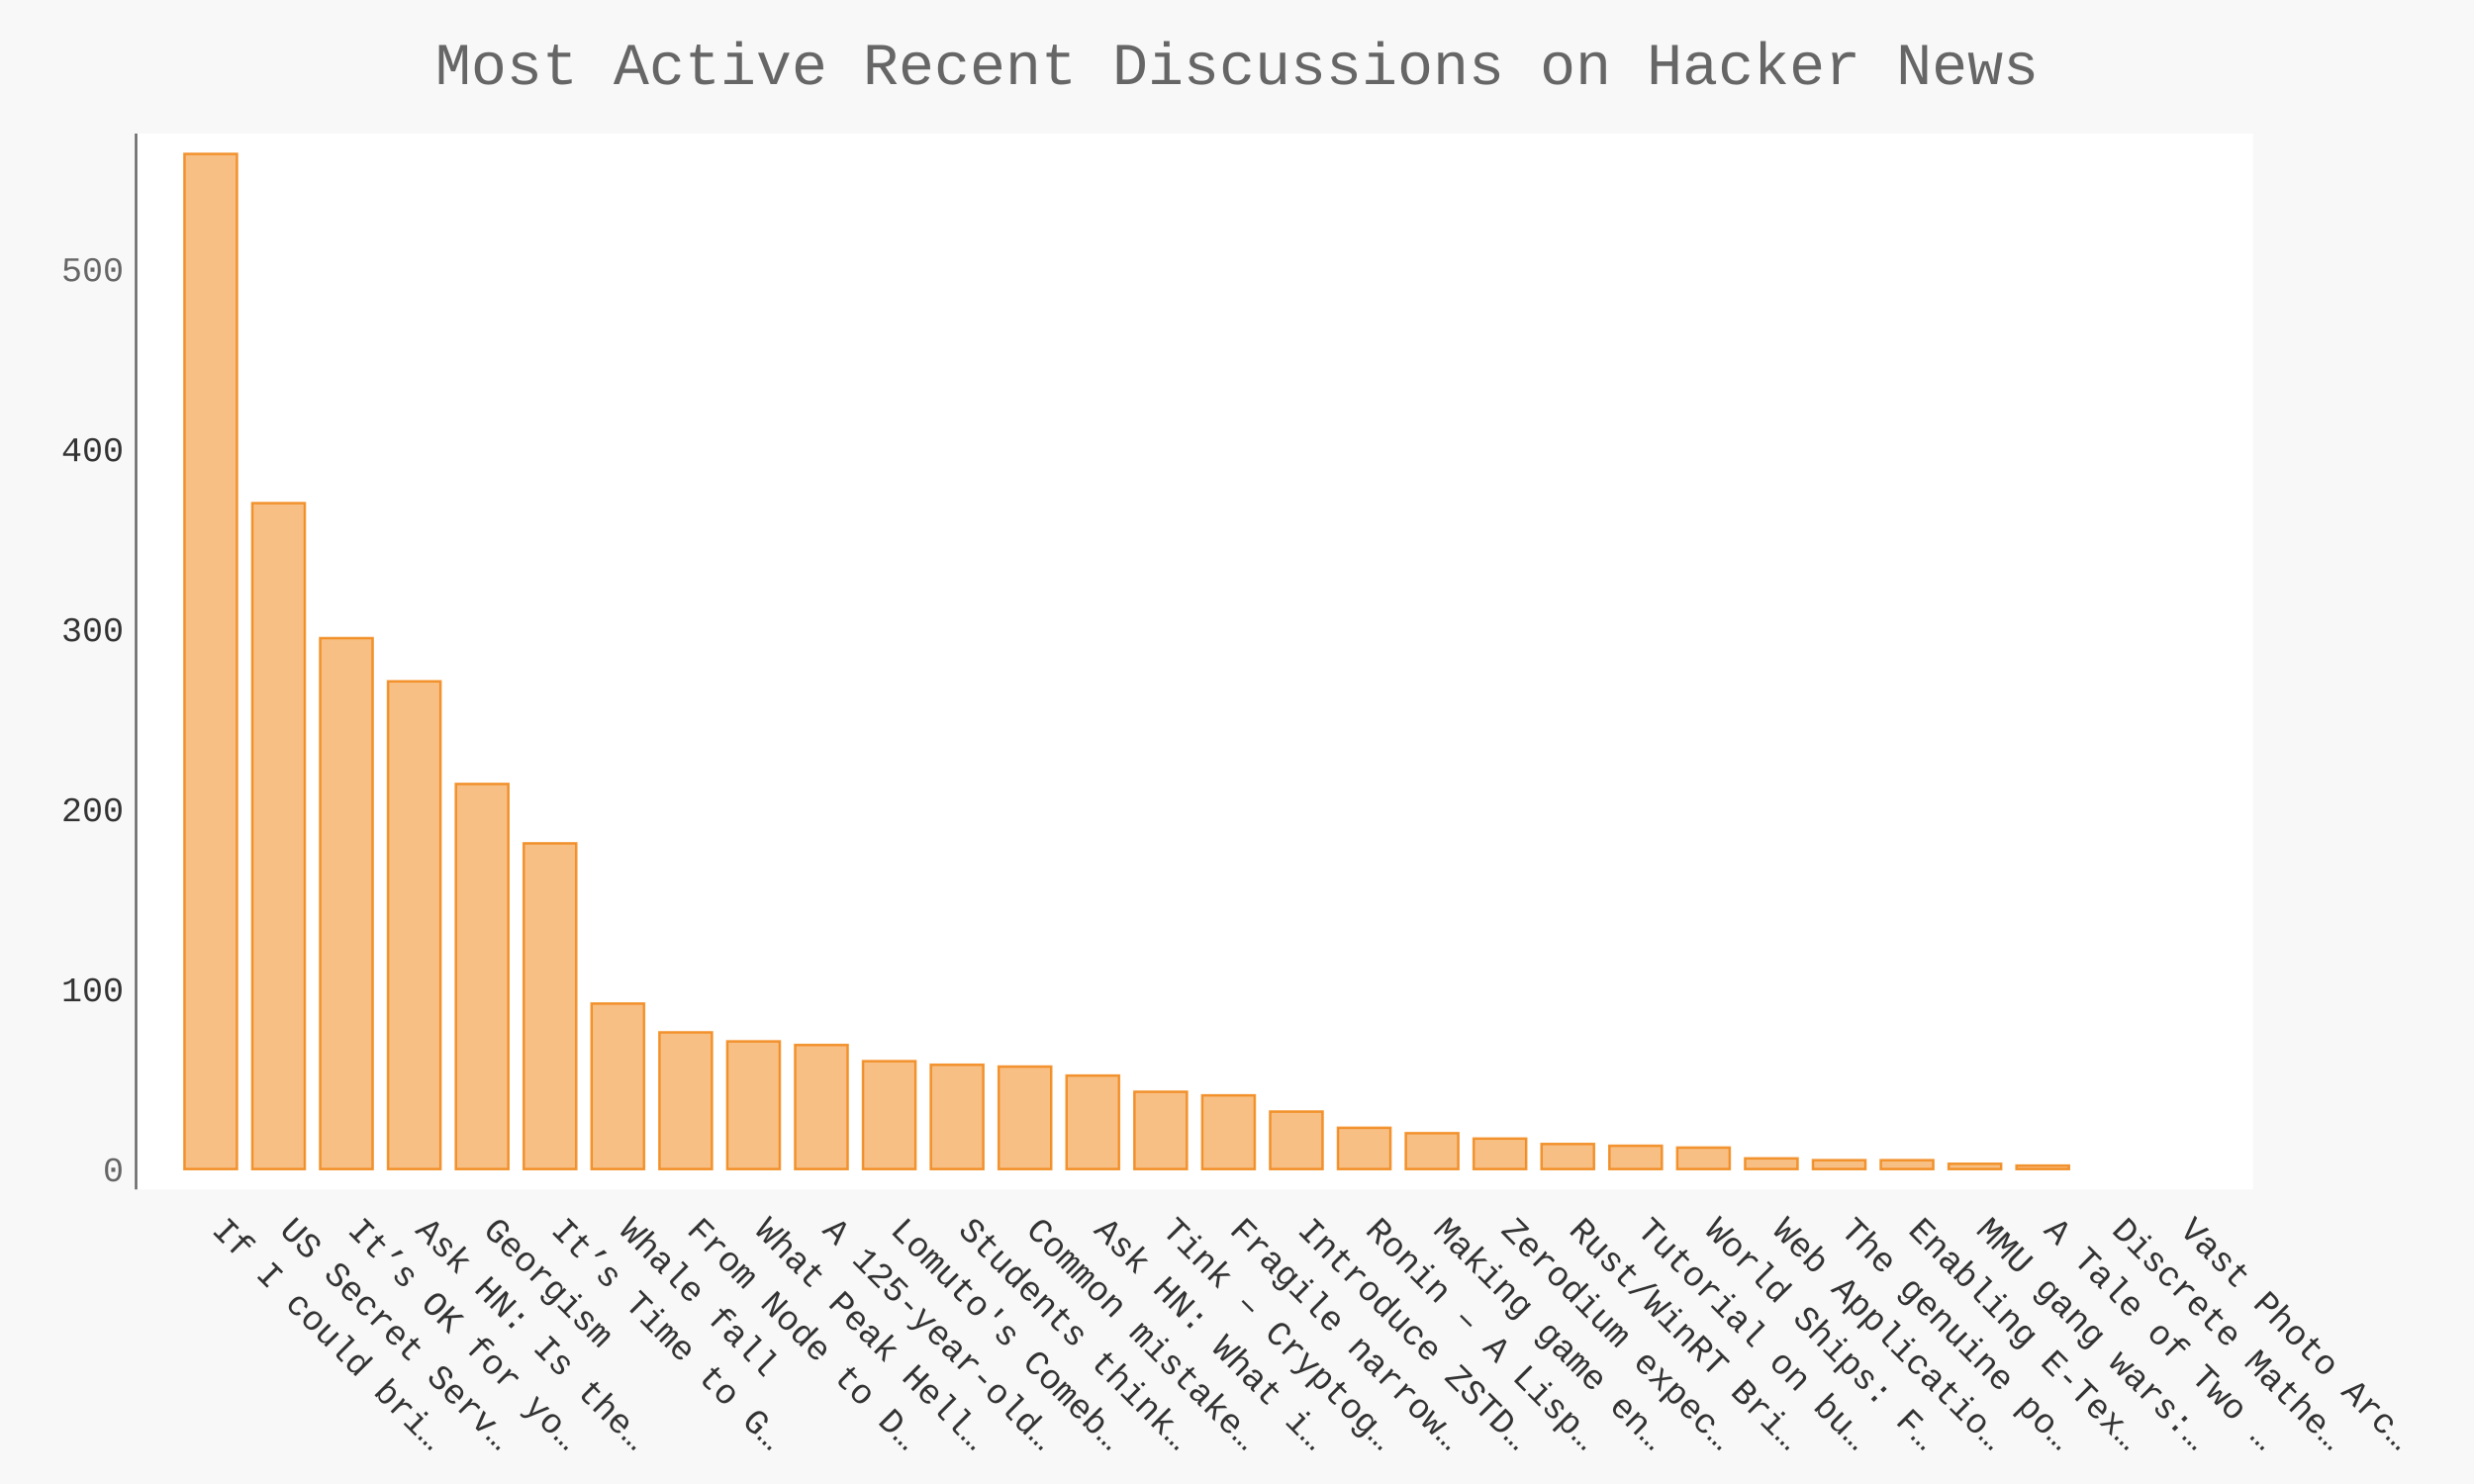
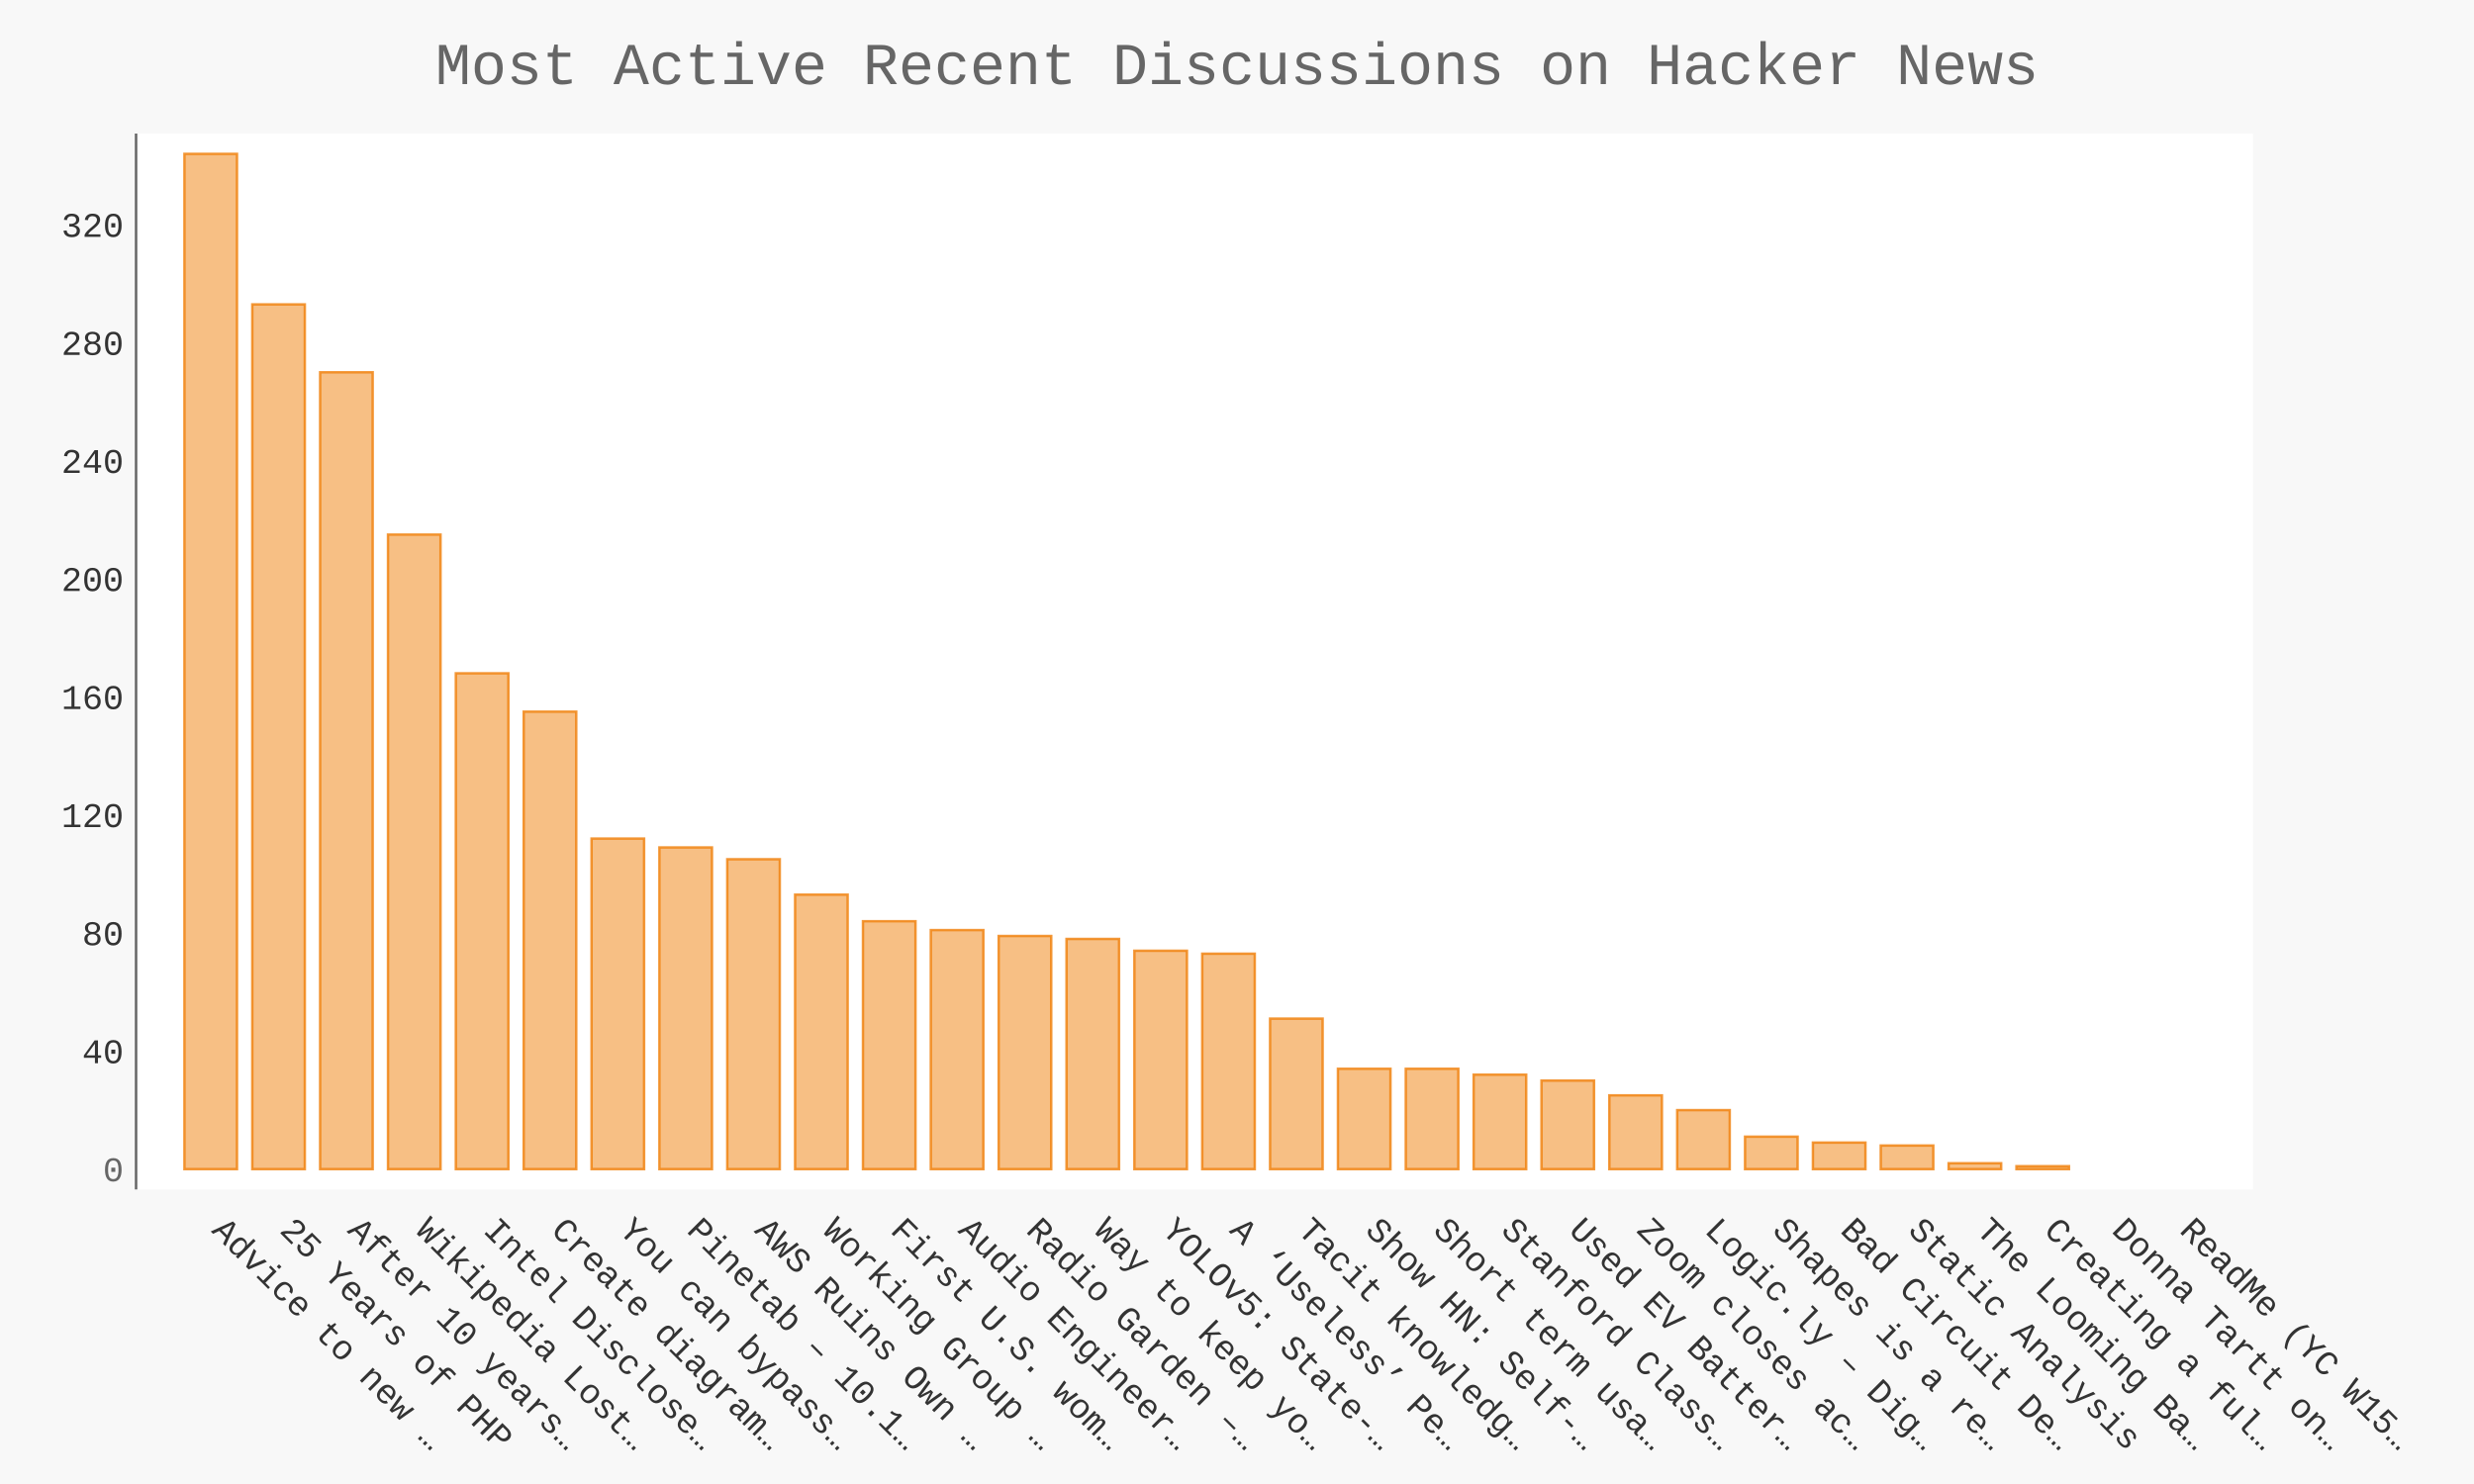
- <svg xmlns="http://www.w3.org/2000/svg" xmlns:xlink="http://www.w3.org/1999/xlink" class="pygal-chart" id="chart-e98c805a-ae71-4d92-87c2-5653ebff3876" viewBox="0 0 1000 600">
+ <svg xmlns="http://www.w3.org/2000/svg" xmlns:xlink="http://www.w3.org/1999/xlink" class="pygal-chart" id="chart-3efa1b82-346b-4d60-bc08-62d46ed321ee" viewBox="0 0 1000 600">
  <defs>
-     <style type="text/css">#chart-e98c805a-ae71-4d92-87c2-5653ebff3876{-webkit-user-select:none;-webkit-font-smoothing:antialiased;font-family:Consolas,"Liberation Mono",Menlo,Courier,monospace}#chart-e98c805a-ae71-4d92-87c2-5653ebff3876 .title{font-family:Consolas,"Liberation Mono",Menlo,Courier,monospace;font-size:24px}#chart-e98c805a-ae71-4d92-87c2-5653ebff3876 .legends .legend text{font-family:Consolas,"Liberation Mono",Menlo,Courier,monospace;font-size:14px}#chart-e98c805a-ae71-4d92-87c2-5653ebff3876 .axis text{font-family:Consolas,"Liberation Mono",Menlo,Courier,monospace;font-size:14px}#chart-e98c805a-ae71-4d92-87c2-5653ebff3876 .axis text.major{font-family:Consolas,"Liberation Mono",Menlo,Courier,monospace;font-size:14px}#chart-e98c805a-ae71-4d92-87c2-5653ebff3876 .text-overlay text.value{font-family:Consolas,"Liberation Mono",Menlo,Courier,monospace;font-size:16px}#chart-e98c805a-ae71-4d92-87c2-5653ebff3876 .text-overlay text.label{font-family:Consolas,"Liberation Mono",Menlo,Courier,monospace;font-size:10px}#chart-e98c805a-ae71-4d92-87c2-5653ebff3876 .tooltip{font-family:Consolas,"Liberation Mono",Menlo,Courier,monospace;font-size:14px}#chart-e98c805a-ae71-4d92-87c2-5653ebff3876 text.no_data{font-family:Consolas,"Liberation Mono",Menlo,Courier,monospace;font-size:64px}
- #chart-e98c805a-ae71-4d92-87c2-5653ebff3876{background-color:#f8f8f8}#chart-e98c805a-ae71-4d92-87c2-5653ebff3876 path,#chart-e98c805a-ae71-4d92-87c2-5653ebff3876 line,#chart-e98c805a-ae71-4d92-87c2-5653ebff3876 rect,#chart-e98c805a-ae71-4d92-87c2-5653ebff3876 circle{-webkit-transition:250ms ease-in;-moz-transition:250ms ease-in;transition:250ms ease-in}#chart-e98c805a-ae71-4d92-87c2-5653ebff3876 .graph &gt; .background{fill:#f8f8f8}#chart-e98c805a-ae71-4d92-87c2-5653ebff3876 .plot &gt; .background{fill:#ffffff}#chart-e98c805a-ae71-4d92-87c2-5653ebff3876 .graph{fill:#333}#chart-e98c805a-ae71-4d92-87c2-5653ebff3876 text.no_data{fill:#666}#chart-e98c805a-ae71-4d92-87c2-5653ebff3876 .title{fill:#666}#chart-e98c805a-ae71-4d92-87c2-5653ebff3876 .legends .legend text{fill:#333}#chart-e98c805a-ae71-4d92-87c2-5653ebff3876 .legends .legend:hover text{fill:#666}#chart-e98c805a-ae71-4d92-87c2-5653ebff3876 .axis .line{stroke:#666}#chart-e98c805a-ae71-4d92-87c2-5653ebff3876 .axis .guide.line{stroke:rgba(0,0,0,0.5)}#chart-e98c805a-ae71-4d92-87c2-5653ebff3876 .axis .major.line{stroke:#333}#chart-e98c805a-ae71-4d92-87c2-5653ebff3876 .axis text.major{fill:#666}#chart-e98c805a-ae71-4d92-87c2-5653ebff3876 .axis.y .guides:hover .guide.line,#chart-e98c805a-ae71-4d92-87c2-5653ebff3876 .line-graph .axis.x .guides:hover .guide.line,#chart-e98c805a-ae71-4d92-87c2-5653ebff3876 .stackedline-graph .axis.x .guides:hover .guide.line,#chart-e98c805a-ae71-4d92-87c2-5653ebff3876 .xy-graph .axis.x .guides:hover .guide.line{stroke:#666}#chart-e98c805a-ae71-4d92-87c2-5653ebff3876 .axis .guides:hover text{fill:#666}#chart-e98c805a-ae71-4d92-87c2-5653ebff3876 .reactive{fill-opacity:.5;stroke-opacity:.8}#chart-e98c805a-ae71-4d92-87c2-5653ebff3876 .ci{stroke:#333}#chart-e98c805a-ae71-4d92-87c2-5653ebff3876 .reactive.active,#chart-e98c805a-ae71-4d92-87c2-5653ebff3876 .active .reactive{fill-opacity:.9;stroke-opacity:.9;stroke-width:4}#chart-e98c805a-ae71-4d92-87c2-5653ebff3876 .ci .reactive.active{stroke-width:1.5}#chart-e98c805a-ae71-4d92-87c2-5653ebff3876 .series text{fill:#666}#chart-e98c805a-ae71-4d92-87c2-5653ebff3876 .tooltip rect{fill:#ffffff;stroke:#666;-webkit-transition:opacity 250ms ease-in;-moz-transition:opacity 250ms ease-in;transition:opacity 250ms ease-in}#chart-e98c805a-ae71-4d92-87c2-5653ebff3876 .tooltip .label{fill:#333}#chart-e98c805a-ae71-4d92-87c2-5653ebff3876 .tooltip .label{fill:#333}#chart-e98c805a-ae71-4d92-87c2-5653ebff3876 .tooltip .legend{font-size:.8em;fill:rgba(0,0,0,0.5)}#chart-e98c805a-ae71-4d92-87c2-5653ebff3876 .tooltip .x_label{font-size:.6em;fill:#666}#chart-e98c805a-ae71-4d92-87c2-5653ebff3876 .tooltip .xlink{font-size:.5em;text-decoration:underline}#chart-e98c805a-ae71-4d92-87c2-5653ebff3876 .tooltip .value{font-size:1.5em}#chart-e98c805a-ae71-4d92-87c2-5653ebff3876 .bound{font-size:.5em}#chart-e98c805a-ae71-4d92-87c2-5653ebff3876 .max-value{font-size:.75em;fill:rgba(0,0,0,0.5)}#chart-e98c805a-ae71-4d92-87c2-5653ebff3876 .map-element{fill:#ffffff;stroke:rgba(0,0,0,0.5) !important}#chart-e98c805a-ae71-4d92-87c2-5653ebff3876 .map-element .reactive{fill-opacity:inherit;stroke-opacity:inherit}#chart-e98c805a-ae71-4d92-87c2-5653ebff3876 .color-0,#chart-e98c805a-ae71-4d92-87c2-5653ebff3876 .color-0 a:visited{stroke:#f0800a;fill:#f0800a}#chart-e98c805a-ae71-4d92-87c2-5653ebff3876 .text-overlay .color-0 text{fill:black}
- #chart-e98c805a-ae71-4d92-87c2-5653ebff3876 text.no_data{text-anchor:middle}#chart-e98c805a-ae71-4d92-87c2-5653ebff3876 .guide.line{fill:none}#chart-e98c805a-ae71-4d92-87c2-5653ebff3876 .centered{text-anchor:middle}#chart-e98c805a-ae71-4d92-87c2-5653ebff3876 .title{text-anchor:middle}#chart-e98c805a-ae71-4d92-87c2-5653ebff3876 .legends .legend text{fill-opacity:1}#chart-e98c805a-ae71-4d92-87c2-5653ebff3876 .axis.x text{text-anchor:middle}#chart-e98c805a-ae71-4d92-87c2-5653ebff3876 .axis.x:not(.web) text[transform]{text-anchor:start}#chart-e98c805a-ae71-4d92-87c2-5653ebff3876 .axis.x:not(.web) text[transform].backwards{text-anchor:end}#chart-e98c805a-ae71-4d92-87c2-5653ebff3876 .axis.y text{text-anchor:end}#chart-e98c805a-ae71-4d92-87c2-5653ebff3876 .axis.y text[transform].backwards{text-anchor:start}#chart-e98c805a-ae71-4d92-87c2-5653ebff3876 .axis.y2 text{text-anchor:start}#chart-e98c805a-ae71-4d92-87c2-5653ebff3876 .axis.y2 text[transform].backwards{text-anchor:end}#chart-e98c805a-ae71-4d92-87c2-5653ebff3876 .axis .guide.line{stroke-dasharray:4,4}#chart-e98c805a-ae71-4d92-87c2-5653ebff3876 .axis .major.guide.line{stroke-dasharray:6,6}#chart-e98c805a-ae71-4d92-87c2-5653ebff3876 .horizontal .axis.y .guide.line,#chart-e98c805a-ae71-4d92-87c2-5653ebff3876 .horizontal .axis.y2 .guide.line,#chart-e98c805a-ae71-4d92-87c2-5653ebff3876 .vertical .axis.x .guide.line{opacity:0}#chart-e98c805a-ae71-4d92-87c2-5653ebff3876 .horizontal .axis.always_show .guide.line,#chart-e98c805a-ae71-4d92-87c2-5653ebff3876 .vertical .axis.always_show .guide.line{opacity:1 !important}#chart-e98c805a-ae71-4d92-87c2-5653ebff3876 .axis.y .guides:hover .guide.line,#chart-e98c805a-ae71-4d92-87c2-5653ebff3876 .axis.y2 .guides:hover .guide.line,#chart-e98c805a-ae71-4d92-87c2-5653ebff3876 .axis.x .guides:hover .guide.line{opacity:1}#chart-e98c805a-ae71-4d92-87c2-5653ebff3876 .axis .guides:hover text{opacity:1}#chart-e98c805a-ae71-4d92-87c2-5653ebff3876 .nofill{fill:none}#chart-e98c805a-ae71-4d92-87c2-5653ebff3876 .subtle-fill{fill-opacity:.2}#chart-e98c805a-ae71-4d92-87c2-5653ebff3876 .dot{stroke-width:1px;fill-opacity:1}#chart-e98c805a-ae71-4d92-87c2-5653ebff3876 .dot.active{stroke-width:5px}#chart-e98c805a-ae71-4d92-87c2-5653ebff3876 .dot.negative{fill:transparent}#chart-e98c805a-ae71-4d92-87c2-5653ebff3876 text,#chart-e98c805a-ae71-4d92-87c2-5653ebff3876 tspan{stroke:none !important}#chart-e98c805a-ae71-4d92-87c2-5653ebff3876 .series text.active{opacity:1}#chart-e98c805a-ae71-4d92-87c2-5653ebff3876 .tooltip rect{fill-opacity:.95;stroke-width:.5}#chart-e98c805a-ae71-4d92-87c2-5653ebff3876 .tooltip text{fill-opacity:1}#chart-e98c805a-ae71-4d92-87c2-5653ebff3876 .showable{visibility:hidden}#chart-e98c805a-ae71-4d92-87c2-5653ebff3876 .showable.shown{visibility:visible}#chart-e98c805a-ae71-4d92-87c2-5653ebff3876 .gauge-background{fill:rgba(229,229,229,1);stroke:none}#chart-e98c805a-ae71-4d92-87c2-5653ebff3876 .bg-lines{stroke:#f8f8f8;stroke-width:2px}</style>
+     <style type="text/css">#chart-3efa1b82-346b-4d60-bc08-62d46ed321ee{-webkit-user-select:none;-webkit-font-smoothing:antialiased;font-family:Consolas,"Liberation Mono",Menlo,Courier,monospace}#chart-3efa1b82-346b-4d60-bc08-62d46ed321ee .title{font-family:Consolas,"Liberation Mono",Menlo,Courier,monospace;font-size:24px}#chart-3efa1b82-346b-4d60-bc08-62d46ed321ee .legends .legend text{font-family:Consolas,"Liberation Mono",Menlo,Courier,monospace;font-size:14px}#chart-3efa1b82-346b-4d60-bc08-62d46ed321ee .axis text{font-family:Consolas,"Liberation Mono",Menlo,Courier,monospace;font-size:14px}#chart-3efa1b82-346b-4d60-bc08-62d46ed321ee .axis text.major{font-family:Consolas,"Liberation Mono",Menlo,Courier,monospace;font-size:14px}#chart-3efa1b82-346b-4d60-bc08-62d46ed321ee .text-overlay text.value{font-family:Consolas,"Liberation Mono",Menlo,Courier,monospace;font-size:16px}#chart-3efa1b82-346b-4d60-bc08-62d46ed321ee .text-overlay text.label{font-family:Consolas,"Liberation Mono",Menlo,Courier,monospace;font-size:10px}#chart-3efa1b82-346b-4d60-bc08-62d46ed321ee .tooltip{font-family:Consolas,"Liberation Mono",Menlo,Courier,monospace;font-size:14px}#chart-3efa1b82-346b-4d60-bc08-62d46ed321ee text.no_data{font-family:Consolas,"Liberation Mono",Menlo,Courier,monospace;font-size:64px}
+ #chart-3efa1b82-346b-4d60-bc08-62d46ed321ee{background-color:#f8f8f8}#chart-3efa1b82-346b-4d60-bc08-62d46ed321ee path,#chart-3efa1b82-346b-4d60-bc08-62d46ed321ee line,#chart-3efa1b82-346b-4d60-bc08-62d46ed321ee rect,#chart-3efa1b82-346b-4d60-bc08-62d46ed321ee circle{-webkit-transition:250ms ease-in;-moz-transition:250ms ease-in;transition:250ms ease-in}#chart-3efa1b82-346b-4d60-bc08-62d46ed321ee .graph &gt; .background{fill:#f8f8f8}#chart-3efa1b82-346b-4d60-bc08-62d46ed321ee .plot &gt; .background{fill:#ffffff}#chart-3efa1b82-346b-4d60-bc08-62d46ed321ee .graph{fill:#333}#chart-3efa1b82-346b-4d60-bc08-62d46ed321ee text.no_data{fill:#666}#chart-3efa1b82-346b-4d60-bc08-62d46ed321ee .title{fill:#666}#chart-3efa1b82-346b-4d60-bc08-62d46ed321ee .legends .legend text{fill:#333}#chart-3efa1b82-346b-4d60-bc08-62d46ed321ee .legends .legend:hover text{fill:#666}#chart-3efa1b82-346b-4d60-bc08-62d46ed321ee .axis .line{stroke:#666}#chart-3efa1b82-346b-4d60-bc08-62d46ed321ee .axis .guide.line{stroke:rgba(0,0,0,0.5)}#chart-3efa1b82-346b-4d60-bc08-62d46ed321ee .axis .major.line{stroke:#333}#chart-3efa1b82-346b-4d60-bc08-62d46ed321ee .axis text.major{fill:#666}#chart-3efa1b82-346b-4d60-bc08-62d46ed321ee .axis.y .guides:hover .guide.line,#chart-3efa1b82-346b-4d60-bc08-62d46ed321ee .line-graph .axis.x .guides:hover .guide.line,#chart-3efa1b82-346b-4d60-bc08-62d46ed321ee .stackedline-graph .axis.x .guides:hover .guide.line,#chart-3efa1b82-346b-4d60-bc08-62d46ed321ee .xy-graph .axis.x .guides:hover .guide.line{stroke:#666}#chart-3efa1b82-346b-4d60-bc08-62d46ed321ee .axis .guides:hover text{fill:#666}#chart-3efa1b82-346b-4d60-bc08-62d46ed321ee .reactive{fill-opacity:.5;stroke-opacity:.8}#chart-3efa1b82-346b-4d60-bc08-62d46ed321ee .ci{stroke:#333}#chart-3efa1b82-346b-4d60-bc08-62d46ed321ee .reactive.active,#chart-3efa1b82-346b-4d60-bc08-62d46ed321ee .active .reactive{fill-opacity:.9;stroke-opacity:.9;stroke-width:4}#chart-3efa1b82-346b-4d60-bc08-62d46ed321ee .ci .reactive.active{stroke-width:1.5}#chart-3efa1b82-346b-4d60-bc08-62d46ed321ee .series text{fill:#666}#chart-3efa1b82-346b-4d60-bc08-62d46ed321ee .tooltip rect{fill:#ffffff;stroke:#666;-webkit-transition:opacity 250ms ease-in;-moz-transition:opacity 250ms ease-in;transition:opacity 250ms ease-in}#chart-3efa1b82-346b-4d60-bc08-62d46ed321ee .tooltip .label{fill:#333}#chart-3efa1b82-346b-4d60-bc08-62d46ed321ee .tooltip .label{fill:#333}#chart-3efa1b82-346b-4d60-bc08-62d46ed321ee .tooltip .legend{font-size:.8em;fill:rgba(0,0,0,0.5)}#chart-3efa1b82-346b-4d60-bc08-62d46ed321ee .tooltip .x_label{font-size:.6em;fill:#666}#chart-3efa1b82-346b-4d60-bc08-62d46ed321ee .tooltip .xlink{font-size:.5em;text-decoration:underline}#chart-3efa1b82-346b-4d60-bc08-62d46ed321ee .tooltip .value{font-size:1.5em}#chart-3efa1b82-346b-4d60-bc08-62d46ed321ee .bound{font-size:.5em}#chart-3efa1b82-346b-4d60-bc08-62d46ed321ee .max-value{font-size:.75em;fill:rgba(0,0,0,0.5)}#chart-3efa1b82-346b-4d60-bc08-62d46ed321ee .map-element{fill:#ffffff;stroke:rgba(0,0,0,0.5) !important}#chart-3efa1b82-346b-4d60-bc08-62d46ed321ee .map-element .reactive{fill-opacity:inherit;stroke-opacity:inherit}#chart-3efa1b82-346b-4d60-bc08-62d46ed321ee .color-0,#chart-3efa1b82-346b-4d60-bc08-62d46ed321ee .color-0 a:visited{stroke:#f0800a;fill:#f0800a}#chart-3efa1b82-346b-4d60-bc08-62d46ed321ee .text-overlay .color-0 text{fill:black}
+ #chart-3efa1b82-346b-4d60-bc08-62d46ed321ee text.no_data{text-anchor:middle}#chart-3efa1b82-346b-4d60-bc08-62d46ed321ee .guide.line{fill:none}#chart-3efa1b82-346b-4d60-bc08-62d46ed321ee .centered{text-anchor:middle}#chart-3efa1b82-346b-4d60-bc08-62d46ed321ee .title{text-anchor:middle}#chart-3efa1b82-346b-4d60-bc08-62d46ed321ee .legends .legend text{fill-opacity:1}#chart-3efa1b82-346b-4d60-bc08-62d46ed321ee .axis.x text{text-anchor:middle}#chart-3efa1b82-346b-4d60-bc08-62d46ed321ee .axis.x:not(.web) text[transform]{text-anchor:start}#chart-3efa1b82-346b-4d60-bc08-62d46ed321ee .axis.x:not(.web) text[transform].backwards{text-anchor:end}#chart-3efa1b82-346b-4d60-bc08-62d46ed321ee .axis.y text{text-anchor:end}#chart-3efa1b82-346b-4d60-bc08-62d46ed321ee .axis.y text[transform].backwards{text-anchor:start}#chart-3efa1b82-346b-4d60-bc08-62d46ed321ee .axis.y2 text{text-anchor:start}#chart-3efa1b82-346b-4d60-bc08-62d46ed321ee .axis.y2 text[transform].backwards{text-anchor:end}#chart-3efa1b82-346b-4d60-bc08-62d46ed321ee .axis .guide.line{stroke-dasharray:4,4}#chart-3efa1b82-346b-4d60-bc08-62d46ed321ee .axis .major.guide.line{stroke-dasharray:6,6}#chart-3efa1b82-346b-4d60-bc08-62d46ed321ee .horizontal .axis.y .guide.line,#chart-3efa1b82-346b-4d60-bc08-62d46ed321ee .horizontal .axis.y2 .guide.line,#chart-3efa1b82-346b-4d60-bc08-62d46ed321ee .vertical .axis.x .guide.line{opacity:0}#chart-3efa1b82-346b-4d60-bc08-62d46ed321ee .horizontal .axis.always_show .guide.line,#chart-3efa1b82-346b-4d60-bc08-62d46ed321ee .vertical .axis.always_show .guide.line{opacity:1 !important}#chart-3efa1b82-346b-4d60-bc08-62d46ed321ee .axis.y .guides:hover .guide.line,#chart-3efa1b82-346b-4d60-bc08-62d46ed321ee .axis.y2 .guides:hover .guide.line,#chart-3efa1b82-346b-4d60-bc08-62d46ed321ee .axis.x .guides:hover .guide.line{opacity:1}#chart-3efa1b82-346b-4d60-bc08-62d46ed321ee .axis .guides:hover text{opacity:1}#chart-3efa1b82-346b-4d60-bc08-62d46ed321ee .nofill{fill:none}#chart-3efa1b82-346b-4d60-bc08-62d46ed321ee .subtle-fill{fill-opacity:.2}#chart-3efa1b82-346b-4d60-bc08-62d46ed321ee .dot{stroke-width:1px;fill-opacity:1}#chart-3efa1b82-346b-4d60-bc08-62d46ed321ee .dot.active{stroke-width:5px}#chart-3efa1b82-346b-4d60-bc08-62d46ed321ee .dot.negative{fill:transparent}#chart-3efa1b82-346b-4d60-bc08-62d46ed321ee text,#chart-3efa1b82-346b-4d60-bc08-62d46ed321ee tspan{stroke:none !important}#chart-3efa1b82-346b-4d60-bc08-62d46ed321ee .series text.active{opacity:1}#chart-3efa1b82-346b-4d60-bc08-62d46ed321ee .tooltip rect{fill-opacity:.95;stroke-width:.5}#chart-3efa1b82-346b-4d60-bc08-62d46ed321ee .tooltip text{fill-opacity:1}#chart-3efa1b82-346b-4d60-bc08-62d46ed321ee .showable{visibility:hidden}#chart-3efa1b82-346b-4d60-bc08-62d46ed321ee .showable.shown{visibility:visible}#chart-3efa1b82-346b-4d60-bc08-62d46ed321ee .gauge-background{fill:rgba(229,229,229,1);stroke:none}#chart-3efa1b82-346b-4d60-bc08-62d46ed321ee .bg-lines{stroke:#f8f8f8;stroke-width:2px}</style>
  </defs>
  <g class="graph bar-graph vertical">
    <rect class="background" height="600" width="1000" x="0" y="0" />
    <g class="plot" transform="translate(55, 54)">
      <rect class="background" height="426.905" width="855.705" x="0" y="0" />
      <g class="axis y">
        <g class="guides">
          <text class="major" x="-5" y="423.595">0</text>
        </g>
        <g class="guides">
-           <text class="" x="-5" y="350.814">100</text>
-         </g>
-         <g class="guides">
-           <text class="" x="-5" y="278.033">200</text>
-         </g>
-         <g class="guides">
-           <text class="" x="-5" y="205.252">300</text>
-         </g>
-         <g class="guides">
-           <text class="" x="-5" y="132.471">400</text>
-         </g>
-         <g class="guides">
-           <text class="major" x="-5" y="59.69">500</text>
+           <text class="" x="-5" y="375.864">40</text>
+         </g>
+         <g class="guides">
+           <text class="" x="-5" y="328.133">80</text>
+         </g>
+         <g class="guides">
+           <text class="" x="-5" y="280.402">120</text>
+         </g>
+         <g class="guides">
+           <text class="" x="-5" y="232.672">160</text>
+         </g>
+         <g class="guides">
+           <text class="" x="-5" y="184.941">200</text>
+         </g>
+         <g class="guides">
+           <text class="" x="-5" y="137.21">240</text>
+         </g>
+         <g class="guides">
+           <text class="" x="-5" y="89.479">280</text>
+         </g>
+         <g class="guides">
+           <text class="" x="-5" y="41.748">320</text>
        </g>
      </g>
      <g class="axis x">
        <path class="line" d="M0 0 v426.905" />
        <g class="guides">
          <path class="guide line" d="M30.169 0 v426.905" />
-           <text class="" transform="rotate(45 30.16907 443.9045)" x="30.169" y="443.905">If I could bri…</text>
+           <text class="" transform="rotate(45 30.16907 443.9045)" x="30.169" y="443.905">Advice to new …</text>
        </g>
        <g class="guides">
          <path class="guide line" d="M57.595 0 v426.905" />
-           <text class="" transform="rotate(45 57.5955 443.9045)" x="57.595" y="443.905">US Secret Serv…</text>
+           <text class="" transform="rotate(45 57.5955 443.9045)" x="57.595" y="443.905">25 Years of PHP</text>
        </g>
        <g class="guides">
          <path class="guide line" d="M85.022 0 v426.905" />
-           <text class="" transform="rotate(45 85.02193 443.9045)" x="85.022" y="443.905">It’s OK for yo…</text>
+           <text class="" transform="rotate(45 85.02193 443.9045)" x="85.022" y="443.905">After 10 years…</text>
        </g>
        <g class="guides">
          <path class="guide line" d="M112.448 0 v426.905" />
-           <text class="" transform="rotate(45 112.4484 443.9045)" x="112.448" y="443.905">Ask HN: Is the…</text>
+           <text class="" transform="rotate(45 112.4484 443.9045)" x="112.448" y="443.905">Wikipedia Lost…</text>
        </g>
        <g class="guides">
          <path class="guide line" d="M139.875 0 v426.905" />
-           <text class="" transform="rotate(45 139.8748 443.9045)" x="139.875" y="443.905">Georgism</text>
+           <text class="" transform="rotate(45 139.8748 443.9045)" x="139.875" y="443.905">Intel Disclose…</text>
        </g>
        <g class="guides">
          <path class="guide line" d="M167.301 0 v426.905" />
-           <text class="" transform="rotate(45 167.3012 443.9045)" x="167.301" y="443.905">It’s Time to G…</text>
+           <text class="" transform="rotate(45 167.3012 443.9045)" x="167.301" y="443.905">Create diagram…</text>
        </g>
        <g class="guides">
          <path class="guide line" d="M194.728 0 v426.905" />
-           <text class="" transform="rotate(45 194.7276 443.9045)" x="194.728" y="443.905">Whale fall</text>
+           <text class="" transform="rotate(45 194.7276 443.9045)" x="194.728" y="443.905">You can bypass…</text>
        </g>
        <g class="guides">
          <path class="guide line" d="M222.154 0 v426.905" />
-           <text class="" transform="rotate(45 222.1541 443.9045)" x="222.154" y="443.905">From Node to D…</text>
+           <text class="" transform="rotate(45 222.1541 443.9045)" x="222.154" y="443.905">Pinetab – 10.1…</text>
        </g>
        <g class="guides">
          <path class="guide line" d="M249.58 0 v426.905" />
-           <text class="" transform="rotate(45 249.5805 443.9045)" x="249.58" y="443.905">What Peak Hell…</text>
+           <text class="" transform="rotate(45 249.5805 443.9045)" x="249.58" y="443.905">AWS Ruins Own …</text>
        </g>
        <g class="guides">
          <path class="guide line" d="M277.007 0 v426.905" />
-           <text class="" transform="rotate(45 277.0069 443.9045)" x="277.007" y="443.905">A 125-year-old…</text>
+           <text class="" transform="rotate(45 277.0069 443.9045)" x="277.007" y="443.905">Working Group …</text>
        </g>
        <g class="guides">
          <path class="guide line" d="M304.433 0 v426.905" />
-           <text class="" transform="rotate(45 304.4333 443.9045)" x="304.433" y="443.905">Lomuto's Comeb…</text>
+           <text class="" transform="rotate(45 304.4333 443.9045)" x="304.433" y="443.905">First U.S. wom…</text>
        </g>
        <g class="guides">
          <path class="guide line" d="M331.86 0 v426.905" />
-           <text class="" transform="rotate(45 331.8598 443.9045)" x="331.86" y="443.905">Students think…</text>
+           <text class="" transform="rotate(45 331.8598 443.9045)" x="331.86" y="443.905">Audio Engineer…</text>
        </g>
        <g class="guides">
          <path class="guide line" d="M359.286 0 v426.905" />
-           <text class="" transform="rotate(45 359.2862 443.9045)" x="359.286" y="443.905">Common mistake…</text>
+           <text class="" transform="rotate(45 359.2862 443.9045)" x="359.286" y="443.905">Radio Garden –…</text>
        </g>
        <g class="guides">
          <path class="guide line" d="M386.713 0 v426.905" />
-           <text class="" transform="rotate(45 386.7126 443.9045)" x="386.713" y="443.905">Ask HN: What i…</text>
+           <text class="" transform="rotate(45 386.7126 443.9045)" x="386.713" y="443.905">Way to keep yo…</text>
        </g>
        <g class="guides">
          <path class="guide line" d="M414.139 0 v426.905" />
-           <text class="" transform="rotate(45 414.1391 443.9045)" x="414.139" y="443.905">Tink – Cryptog…</text>
+           <text class="" transform="rotate(45 414.1391 443.9045)" x="414.139" y="443.905">YOLOv5: State-…</text>
        </g>
        <g class="guides">
          <path class="guide line" d="M441.565 0 v426.905" />
-           <text class="" transform="rotate(45 441.5655 443.9045)" x="441.565" y="443.905">Fragile narrow…</text>
+           <text class="" transform="rotate(45 441.5655 443.9045)" x="441.565" y="443.905">A ‘Useless’ Pe…</text>
        </g>
        <g class="guides">
          <path class="guide line" d="M468.992 0 v426.905" />
-           <text class="" transform="rotate(45 468.9919 443.9045)" x="468.992" y="443.905">Introduce ZSTD…</text>
+           <text class="" transform="rotate(45 468.9919 443.9045)" x="468.992" y="443.905">Tacit knowledg…</text>
        </g>
        <g class="guides">
          <path class="guide line" d="M496.418 0 v426.905" />
-           <text class="" transform="rotate(45 496.4183 443.9045)" x="496.418" y="443.905">Ronin – A Lisp…</text>
+           <text class="" transform="rotate(45 496.4183 443.9045)" x="496.418" y="443.905">Show HN: Self-…</text>
        </g>
        <g class="guides">
          <path class="guide line" d="M523.845 0 v426.905" />
-           <text class="" transform="rotate(45 523.8448 443.9045)" x="523.845" y="443.905">Making game en…</text>
+           <text class="" transform="rotate(45 523.8448 443.9045)" x="523.845" y="443.905">Short term usa…</text>
        </g>
        <g class="guides">
          <path class="guide line" d="M551.271 0 v426.905" />
-           <text class="" transform="rotate(45 551.2712 443.9045)" x="551.271" y="443.905">Zerodium expec…</text>
+           <text class="" transform="rotate(45 551.2712 443.9045)" x="551.271" y="443.905">Stanford Class…</text>
        </g>
        <g class="guides">
          <path class="guide line" d="M578.698 0 v426.905" />
-           <text class="" transform="rotate(45 578.6976 443.9045)" x="578.698" y="443.905">Rust/WinRT Bri…</text>
+           <text class="" transform="rotate(45 578.6976 443.9045)" x="578.698" y="443.905">Used EV Batter…</text>
        </g>
        <g class="guides">
          <path class="guide line" d="M606.124 0 v426.905" />
-           <text class="" transform="rotate(45 606.1241 443.9045)" x="606.124" y="443.905">Tutorial on bu…</text>
+           <text class="" transform="rotate(45 606.1241 443.9045)" x="606.124" y="443.905">Zoom closes ac…</text>
        </g>
        <g class="guides">
          <path class="guide line" d="M633.55 0 v426.905" />
-           <text class="" transform="rotate(45 633.5505 443.9045)" x="633.55" y="443.905">World Ships: F…</text>
+           <text class="" transform="rotate(45 633.5505 443.9045)" x="633.55" y="443.905">Logic.ly – Dig…</text>
        </g>
        <g class="guides">
          <path class="guide line" d="M660.977 0 v426.905" />
-           <text class="" transform="rotate(45 660.9769 443.9045)" x="660.977" y="443.905">Web Applicatio…</text>
+           <text class="" transform="rotate(45 660.9769 443.9045)" x="660.977" y="443.905">Shapes is a re…</text>
        </g>
        <g class="guides">
          <path class="guide line" d="M688.403 0 v426.905" />
-           <text class="" transform="rotate(45 688.4033 443.9045)" x="688.403" y="443.905">The genuine po…</text>
+           <text class="" transform="rotate(45 688.4033 443.9045)" x="688.403" y="443.905">Bad Circuit De…</text>
        </g>
        <g class="guides">
          <path class="guide line" d="M715.83 0 v426.905" />
-           <text class="" transform="rotate(45 715.8298 443.9045)" x="715.83" y="443.905">Enabling E-Tex…</text>
+           <text class="" transform="rotate(45 715.8298 443.9045)" x="715.83" y="443.905">Static Analysis</text>
        </g>
        <g class="guides">
          <path class="guide line" d="M743.256 0 v426.905" />
-           <text class="" transform="rotate(45 743.2562 443.9045)" x="743.256" y="443.905">MMU gang wars:…</text>
+           <text class="" transform="rotate(45 743.2562 443.9045)" x="743.256" y="443.905">The Looming Ba…</text>
        </g>
        <g class="guides">
          <path class="guide line" d="M770.683 0 v426.905" />
-           <text class="" transform="rotate(45 770.6826 443.9045)" x="770.683" y="443.905">A Tale of Two …</text>
+           <text class="" transform="rotate(45 770.6826 443.9045)" x="770.683" y="443.905">Creating a ful…</text>
        </g>
        <g class="guides">
          <path class="guide line" d="M798.109 0 v426.905" />
-           <text class="" transform="rotate(45 798.109 443.9045)" x="798.109" y="443.905">Discrete Mathe…</text>
+           <text class="" transform="rotate(45 798.109 443.9045)" x="798.109" y="443.905">Donna Tartt on…</text>
        </g>
        <g class="guides">
          <path class="guide line" d="M825.535 0 v426.905" />
-           <text class="" transform="rotate(45 825.5355 443.9045)" x="825.535" y="443.905">Vast Photo Arc…</text>
+           <text class="" transform="rotate(45 825.5355 443.9045)" x="825.535" y="443.905">ReadMe (YC W15…</text>
        </g>
      </g>
      <g class="series serie-0 color-0">
        <g class="bars">
          <g class="bar">
-             <a target="_blank" xlink:href="http://news.ycombinator.com/item?id=23205588">
+             <a target="_blank" xlink:href="http://news.ycombinator.com/item?id=23477400">
              <rect class="rect reactive tooltip-trigger" height="410.485" rx="0" ry="0" width="21.239" x="19.55" y="8.21" />
            </a>
          </g>
          <g class="bar">
-             <a target="_blank" xlink:href="http://news.ycombinator.com/item?id=23213162">
-               <rect class="rect reactive tooltip-trigger" height="269.29" rx="0" ry="0" width="21.239" x="46.976" y="149.405" />
-             </a>
-           </g>
-           <g class="bar">
-             <a target="_blank" xlink:href="http://news.ycombinator.com/item?id=23208779">
-               <rect class="rect reactive tooltip-trigger" height="214.704" rx="0" ry="0" width="21.239" x="74.402" y="203.991" />
-             </a>
-           </g>
-           <g class="bar">
-             <a target="_blank" xlink:href="http://news.ycombinator.com/item?id=23211851">
-               <rect class="rect reactive tooltip-trigger" height="197.237" rx="0" ry="0" width="21.239" x="101.829" y="221.458" />
-             </a>
-           </g>
-           <g class="bar">
-             <a target="_blank" xlink:href="http://news.ycombinator.com/item?id=23210804">
-               <rect class="rect reactive tooltip-trigger" height="155.751" rx="0" ry="0" width="21.239" x="129.255" y="262.943" />
-             </a>
-           </g>
-           <g class="bar">
-             <a target="_blank" xlink:href="http://news.ycombinator.com/item?id=23212812">
-               <rect class="rect reactive tooltip-trigger" height="131.734" rx="0" ry="0" width="21.239" x="156.682" y="286.961" />
-             </a>
-           </g>
-           <g class="bar">
-             <a target="_blank" xlink:href="http://news.ycombinator.com/item?id=23211303">
-               <rect class="rect reactive tooltip-trigger" height="66.959" rx="0" ry="0" width="21.239" x="184.108" y="351.736" />
-             </a>
-           </g>
-           <g class="bar">
-             <a target="_blank" xlink:href="http://news.ycombinator.com/item?id=23212469">
-               <rect class="rect reactive tooltip-trigger" height="55.314" rx="0" ry="0" width="21.239" x="211.535" y="363.381" />
-             </a>
-           </g>
-           <g class="bar">
-             <a target="_blank" xlink:href="http://news.ycombinator.com/item?id=23210570">
-               <rect class="rect reactive tooltip-trigger" height="51.675" rx="0" ry="0" width="21.239" x="238.961" y="367.02" />
-             </a>
-           </g>
-           <g class="bar">
-             <a target="_blank" xlink:href="http://news.ycombinator.com/item?id=23211197">
-               <rect class="rect reactive tooltip-trigger" height="50.219" rx="0" ry="0" width="21.239" x="266.387" y="368.476" />
-             </a>
-           </g>
-           <g class="bar">
-             <a target="_blank" xlink:href="http://news.ycombinator.com/item?id=23212620">
-               <rect class="rect reactive tooltip-trigger" height="43.669" rx="0" ry="0" width="21.239" x="293.814" y="375.026" />
-             </a>
-           </g>
-           <g class="bar">
-             <a target="_blank" xlink:href="http://news.ycombinator.com/item?id=23214336">
-               <rect class="rect reactive tooltip-trigger" height="42.213" rx="0" ry="0" width="21.239" x="321.24" y="376.482" />
-             </a>
-           </g>
-           <g class="bar">
-             <a target="_blank" xlink:href="http://news.ycombinator.com/item?id=23211325">
-               <rect class="rect reactive tooltip-trigger" height="41.485" rx="0" ry="0" width="21.239" x="348.667" y="377.21" />
-             </a>
-           </g>
-           <g class="bar">
-             <a target="_blank" xlink:href="http://news.ycombinator.com/item?id=23213268">
-               <rect class="rect reactive tooltip-trigger" height="37.846" rx="0" ry="0" width="21.239" x="376.093" y="380.849" />
-             </a>
-           </g>
-           <g class="bar">
-             <a target="_blank" xlink:href="http://news.ycombinator.com/item?id=23211355">
-               <rect class="rect reactive tooltip-trigger" height="31.296" rx="0" ry="0" width="21.239" x="403.52" y="387.399" />
-             </a>
-           </g>
-           <g class="bar">
-             <a target="_blank" xlink:href="http://news.ycombinator.com/item?id=23212573">
-               <rect class="rect reactive tooltip-trigger" height="29.84" rx="0" ry="0" width="21.239" x="430.946" y="388.855" />
-             </a>
-           </g>
-           <g class="bar">
-             <a target="_blank" xlink:href="http://news.ycombinator.com/item?id=23210491">
-               <rect class="rect reactive tooltip-trigger" height="23.29" rx="0" ry="0" width="21.239" x="458.372" y="395.405" />
-             </a>
-           </g>
-           <g class="bar">
-             <a target="_blank" xlink:href="http://news.ycombinator.com/item?id=23211273">
-               <rect class="rect reactive tooltip-trigger" height="16.74" rx="0" ry="0" width="21.239" x="485.799" y="401.955" />
-             </a>
-           </g>
-           <g class="bar">
-             <a target="_blank" xlink:href="http://news.ycombinator.com/item?id=23214621">
-               <rect class="rect reactive tooltip-trigger" height="14.556" rx="0" ry="0" width="21.239" x="513.225" y="404.139" />
-             </a>
-           </g>
-           <g class="bar">
-             <a target="_blank" xlink:href="http://news.ycombinator.com/item?id=23214279">
-               <rect class="rect reactive tooltip-trigger" height="12.373" rx="0" ry="0" width="21.239" x="540.652" y="406.322" />
-             </a>
-           </g>
-           <g class="bar">
-             <a target="_blank" xlink:href="http://news.ycombinator.com/item?id=23214918">
-               <rect class="rect reactive tooltip-trigger" height="10.189" rx="0" ry="0" width="21.239" x="568.078" y="408.505" />
-             </a>
-           </g>
-           <g class="bar">
-             <a target="_blank" xlink:href="http://news.ycombinator.com/item?id=23213112">
-               <rect class="rect reactive tooltip-trigger" height="9.462" rx="0" ry="0" width="21.239" x="595.505" y="409.233" />
-             </a>
-           </g>
-           <g class="bar">
-             <a target="_blank" xlink:href="http://news.ycombinator.com/item?id=23210139">
-               <rect class="rect reactive tooltip-trigger" height="8.734" rx="0" ry="0" width="21.239" x="622.931" y="409.961" />
-             </a>
-           </g>
-           <g class="bar">
-             <a target="_blank" xlink:href="http://news.ycombinator.com/item?id=23211961">
-               <rect class="rect reactive tooltip-trigger" height="4.367" rx="0" ry="0" width="21.239" x="650.357" y="414.328" />
-             </a>
-           </g>
-           <g class="bar">
-             <a target="_blank" xlink:href="http://news.ycombinator.com/item?id=23208820">
-               <rect class="rect reactive tooltip-trigger" height="3.639" rx="0" ry="0" width="21.239" x="677.784" y="415.056" />
-             </a>
-           </g>
-           <g class="bar">
-             <a target="_blank" xlink:href="http://news.ycombinator.com/item?id=23202665">
-               <rect class="rect reactive tooltip-trigger" height="3.639" rx="0" ry="0" width="21.239" x="705.21" y="415.056" />
-             </a>
-           </g>
-           <g class="bar">
-             <a target="_blank" xlink:href="http://news.ycombinator.com/item?id=23214535">
-               <rect class="rect reactive tooltip-trigger" height="2.183" rx="0" ry="0" width="21.239" x="732.637" y="416.511" />
-             </a>
-           </g>
-           <g class="bar">
-             <a target="_blank" xlink:href="http://news.ycombinator.com/item?id=23208851">
-               <rect class="rect reactive tooltip-trigger" height="1.456" rx="0" ry="0" width="21.239" x="760.063" y="417.239" />
-             </a>
-           </g>
-           <g class="bar">
-             <a target="_blank" xlink:href="http://news.ycombinator.com/item?id=23214961">
+             <a target="_blank" xlink:href="http://news.ycombinator.com/item?id=23463944">
+               <rect class="rect reactive tooltip-trigger" height="349.628" rx="0" ry="0" width="21.239" x="46.976" y="69.067" />
+             </a>
+           </g>
+           <g class="bar">
+             <a target="_blank" xlink:href="http://news.ycombinator.com/item?id=23475594">
+               <rect class="rect reactive tooltip-trigger" height="322.183" rx="0" ry="0" width="21.239" x="74.402" y="96.512" />
+             </a>
+           </g>
+           <g class="bar">
+             <a target="_blank" xlink:href="http://news.ycombinator.com/item?id=23477201">
+               <rect class="rect reactive tooltip-trigger" height="256.553" rx="0" ry="0" width="21.239" x="101.829" y="162.142" />
+             </a>
+           </g>
+           <g class="bar">
+             <a target="_blank" xlink:href="http://news.ycombinator.com/item?id=23478469">
+               <rect class="rect reactive tooltip-trigger" height="200.469" rx="0" ry="0" width="21.239" x="129.255" y="218.225" />
+             </a>
+           </g>
+           <g class="bar">
+             <a target="_blank" xlink:href="http://news.ycombinator.com/item?id=23475225">
+               <rect class="rect reactive tooltip-trigger" height="184.957" rx="0" ry="0" width="21.239" x="156.682" y="233.738" />
+             </a>
+           </g>
+           <g class="bar">
+             <a target="_blank" xlink:href="http://news.ycombinator.com/item?id=23479435">
+               <rect class="rect reactive tooltip-trigger" height="133.646" rx="0" ry="0" width="21.239" x="184.108" y="285.049" />
+             </a>
+           </g>
+           <g class="bar">
+             <a target="_blank" xlink:href="http://news.ycombinator.com/item?id=23478454">
+               <rect class="rect reactive tooltip-trigger" height="130.067" rx="0" ry="0" width="21.239" x="211.535" y="288.628" />
+             </a>
+           </g>
+           <g class="bar">
+             <a target="_blank" xlink:href="http://news.ycombinator.com/item?id=23477656">
+               <rect class="rect reactive tooltip-trigger" height="125.293" rx="0" ry="0" width="21.239" x="238.961" y="293.401" />
+             </a>
+           </g>
+           <g class="bar">
+             <a target="_blank" xlink:href="http://news.ycombinator.com/item?id=23476462">
+               <rect class="rect reactive tooltip-trigger" height="110.974" rx="0" ry="0" width="21.239" x="266.387" y="307.721" />
+             </a>
+           </g>
+           <g class="bar">
+             <a target="_blank" xlink:href="http://news.ycombinator.com/item?id=23473321">
+               <rect class="rect reactive tooltip-trigger" height="100.235" rx="0" ry="0" width="21.239" x="293.814" y="318.46" />
+             </a>
+           </g>
+           <g class="bar">
+             <a target="_blank" xlink:href="http://news.ycombinator.com/item?id=23478063">
+               <rect class="rect reactive tooltip-trigger" height="96.655" rx="0" ry="0" width="21.239" x="321.24" y="322.04" />
+             </a>
+           </g>
+           <g class="bar">
+             <a target="_blank" xlink:href="http://news.ycombinator.com/item?id=23477771">
+               <rect class="rect reactive tooltip-trigger" height="94.268" rx="0" ry="0" width="21.239" x="348.667" y="324.426" />
+             </a>
+           </g>
+           <g class="bar">
+             <a target="_blank" xlink:href="http://news.ycombinator.com/item?id=23473848">
+               <rect class="rect reactive tooltip-trigger" height="93.075" rx="0" ry="0" width="21.239" x="376.093" y="325.62" />
+             </a>
+           </g>
+           <g class="bar">
+             <a target="_blank" xlink:href="http://news.ycombinator.com/item?id=23478151">
+               <rect class="rect reactive tooltip-trigger" height="88.302" rx="0" ry="0" width="21.239" x="403.52" y="330.393" />
+             </a>
+           </g>
+           <g class="bar">
+             <a target="_blank" xlink:href="http://news.ycombinator.com/item?id=23473919">
+               <rect class="rect reactive tooltip-trigger" height="87.109" rx="0" ry="0" width="21.239" x="430.946" y="331.586" />
+             </a>
+           </g>
+           <g class="bar">
+             <a target="_blank" xlink:href="http://news.ycombinator.com/item?id=23465862">
+               <rect class="rect reactive tooltip-trigger" height="60.857" rx="0" ry="0" width="21.239" x="458.372" y="357.838" />
+             </a>
+           </g>
+           <g class="bar">
+             <a target="_blank" xlink:href="http://news.ycombinator.com/item?id=23479505">
+               <rect class="rect reactive tooltip-trigger" height="40.571" rx="0" ry="0" width="21.239" x="485.799" y="378.124" />
+             </a>
+           </g>
+           <g class="bar">
+             <a target="_blank" xlink:href="http://news.ycombinator.com/item?id=23476192">
+               <rect class="rect reactive tooltip-trigger" height="40.571" rx="0" ry="0" width="21.239" x="513.225" y="378.124" />
+             </a>
+           </g>
+           <g class="bar">
+             <a target="_blank" xlink:href="http://news.ycombinator.com/item?id=23474846">
+               <rect class="rect reactive tooltip-trigger" height="38.185" rx="0" ry="0" width="21.239" x="540.652" y="380.51" />
+             </a>
+           </g>
+           <g class="bar">
+             <a target="_blank" xlink:href="http://news.ycombinator.com/item?id=23478705">
+               <rect class="rect reactive tooltip-trigger" height="35.798" rx="0" ry="0" width="21.239" x="568.078" y="382.897" />
+             </a>
+           </g>
+           <g class="bar">
+             <a target="_blank" xlink:href="http://news.ycombinator.com/item?id=23480918">
+               <rect class="rect reactive tooltip-trigger" height="29.832" rx="0" ry="0" width="21.239" x="595.505" y="388.863" />
+             </a>
+           </g>
+           <g class="bar">
+             <a target="_blank" xlink:href="http://news.ycombinator.com/item?id=23463779">
+               <rect class="rect reactive tooltip-trigger" height="23.865" rx="0" ry="0" width="21.239" x="622.931" y="394.829" />
+             </a>
+           </g>
+           <g class="bar">
+             <a target="_blank" xlink:href="http://news.ycombinator.com/item?id=23463909">
+               <rect class="rect reactive tooltip-trigger" height="13.126" rx="0" ry="0" width="21.239" x="650.357" y="405.569" />
+             </a>
+           </g>
+           <g class="bar">
+             <a target="_blank" xlink:href="http://news.ycombinator.com/item?id=23476475">
+               <rect class="rect reactive tooltip-trigger" height="10.739" rx="0" ry="0" width="21.239" x="677.784" y="407.955" />
+             </a>
+           </g>
+           <g class="bar">
+             <a target="_blank" xlink:href="http://news.ycombinator.com/item?id=23465231">
+               <rect class="rect reactive tooltip-trigger" height="9.546" rx="0" ry="0" width="21.239" x="705.21" y="409.149" />
+             </a>
+           </g>
+           <g class="bar">
+             <a target="_blank" xlink:href="http://news.ycombinator.com/item?id=23480680">
+               <rect class="rect reactive tooltip-trigger" height="2.387" rx="0" ry="0" width="21.239" x="732.637" y="416.308" />
+             </a>
+           </g>
+           <g class="bar">
+             <a target="_blank" xlink:href="http://news.ycombinator.com/item?id=23480941">
+               <rect class="rect reactive tooltip-trigger" height="1.193" rx="0" ry="0" width="21.239" x="760.063" y="417.502" />
+             </a>
+           </g>
+           <g class="bar">
+             <a target="_blank" xlink:href="http://news.ycombinator.com/item?id=23470415">
              <rect class="rect reactive tooltip-trigger" height="0.0" rx="0" ry="0" width="21.239" x="787.49" y="418.695" />
            </a>
          </g>
          <g class="bar">
-             <a target="_blank" xlink:href="http://news.ycombinator.com/item?id=23207648">
+             <a target="_blank" xlink:href="http://news.ycombinator.com/item?id=23478745">
              <rect class="rect reactive tooltip-trigger" height="0.0" rx="0" ry="0" width="21.239" x="814.916" y="418.695" />
            </a>
          </g>
        </g>
      </g>
    </g>
    <g class="titles">
      <text class="title plot_title" x="500.0" y="34">Most Active Recent Discussions on Hacker News</text>
    </g>
    <g class="plot overlay" transform="translate(55, 54)">
      <g class="series serie-0 color-0" />
    </g>
    <g class="plot text-overlay" transform="translate(55, 54)">
      <g class="series serie-0 color-0" />
    </g>
    <g class="plot tooltip-overlay" transform="translate(55, 54)">
      <g class="tooltip" style="opacity: 0" transform="translate(0 0)">
        <rect class="tooltip-box" height="0" rx="0" ry="0" width="0" />
        <g class="text" />
      </g>
    </g>
  </g>
</svg>
